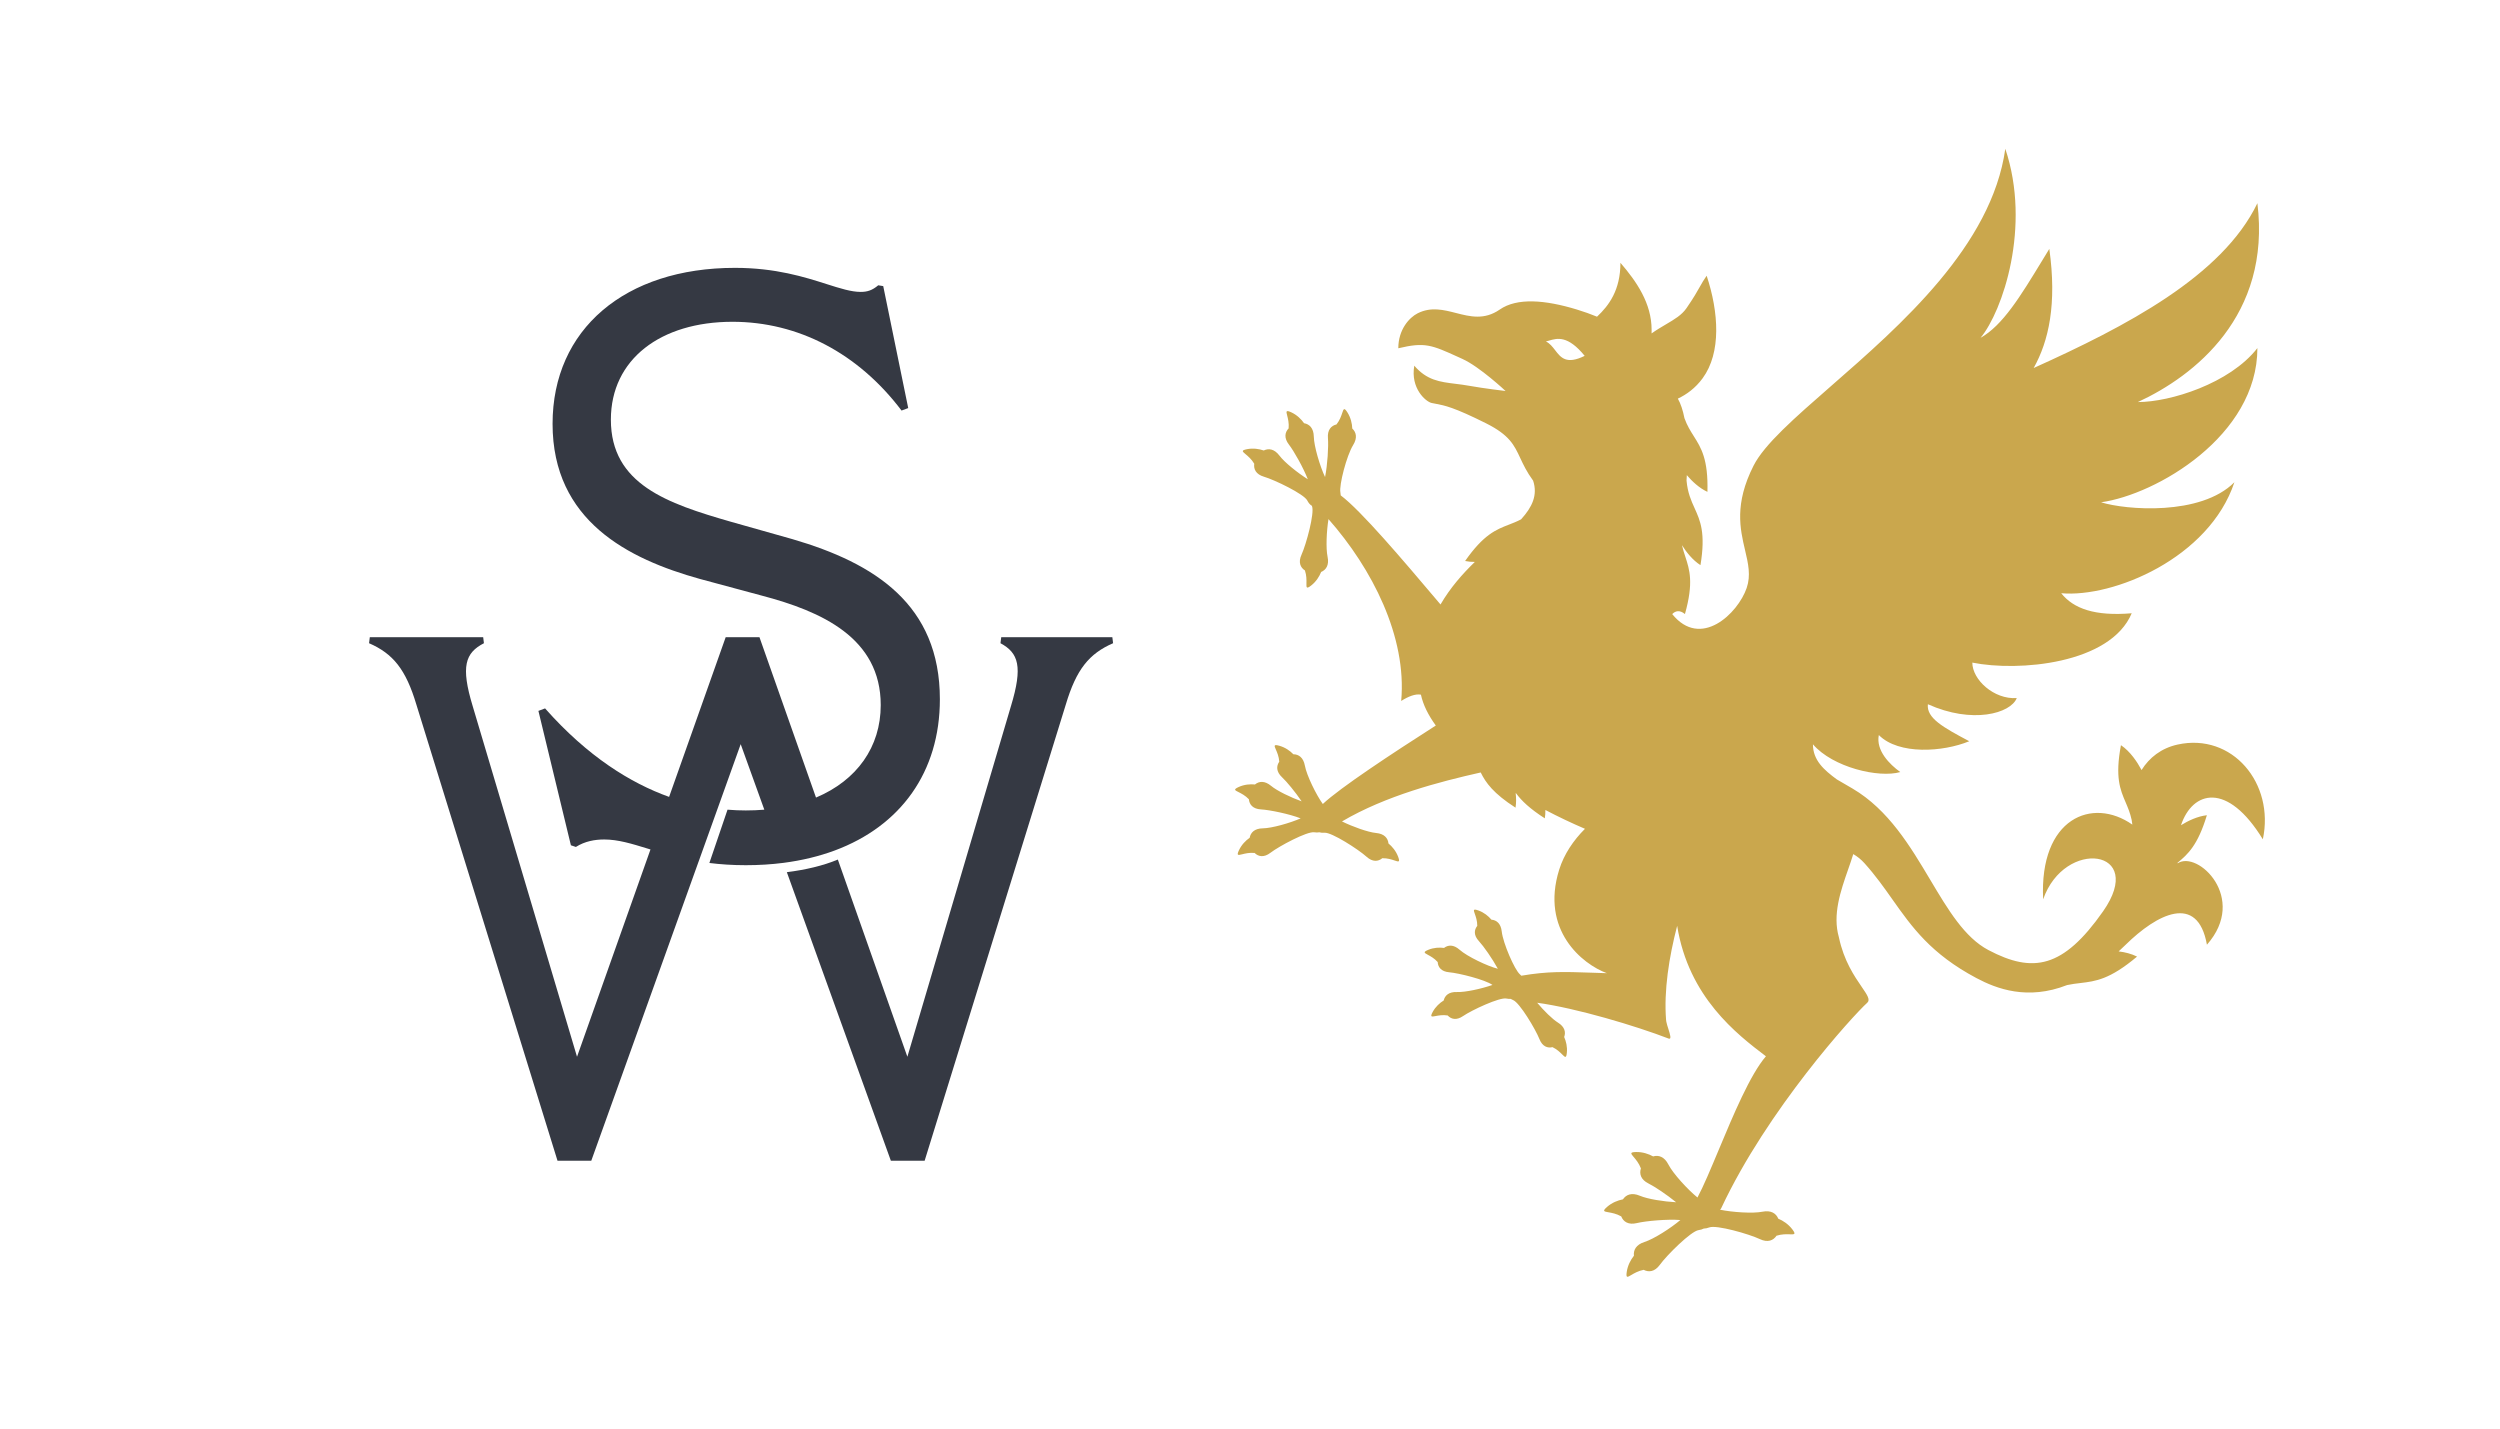
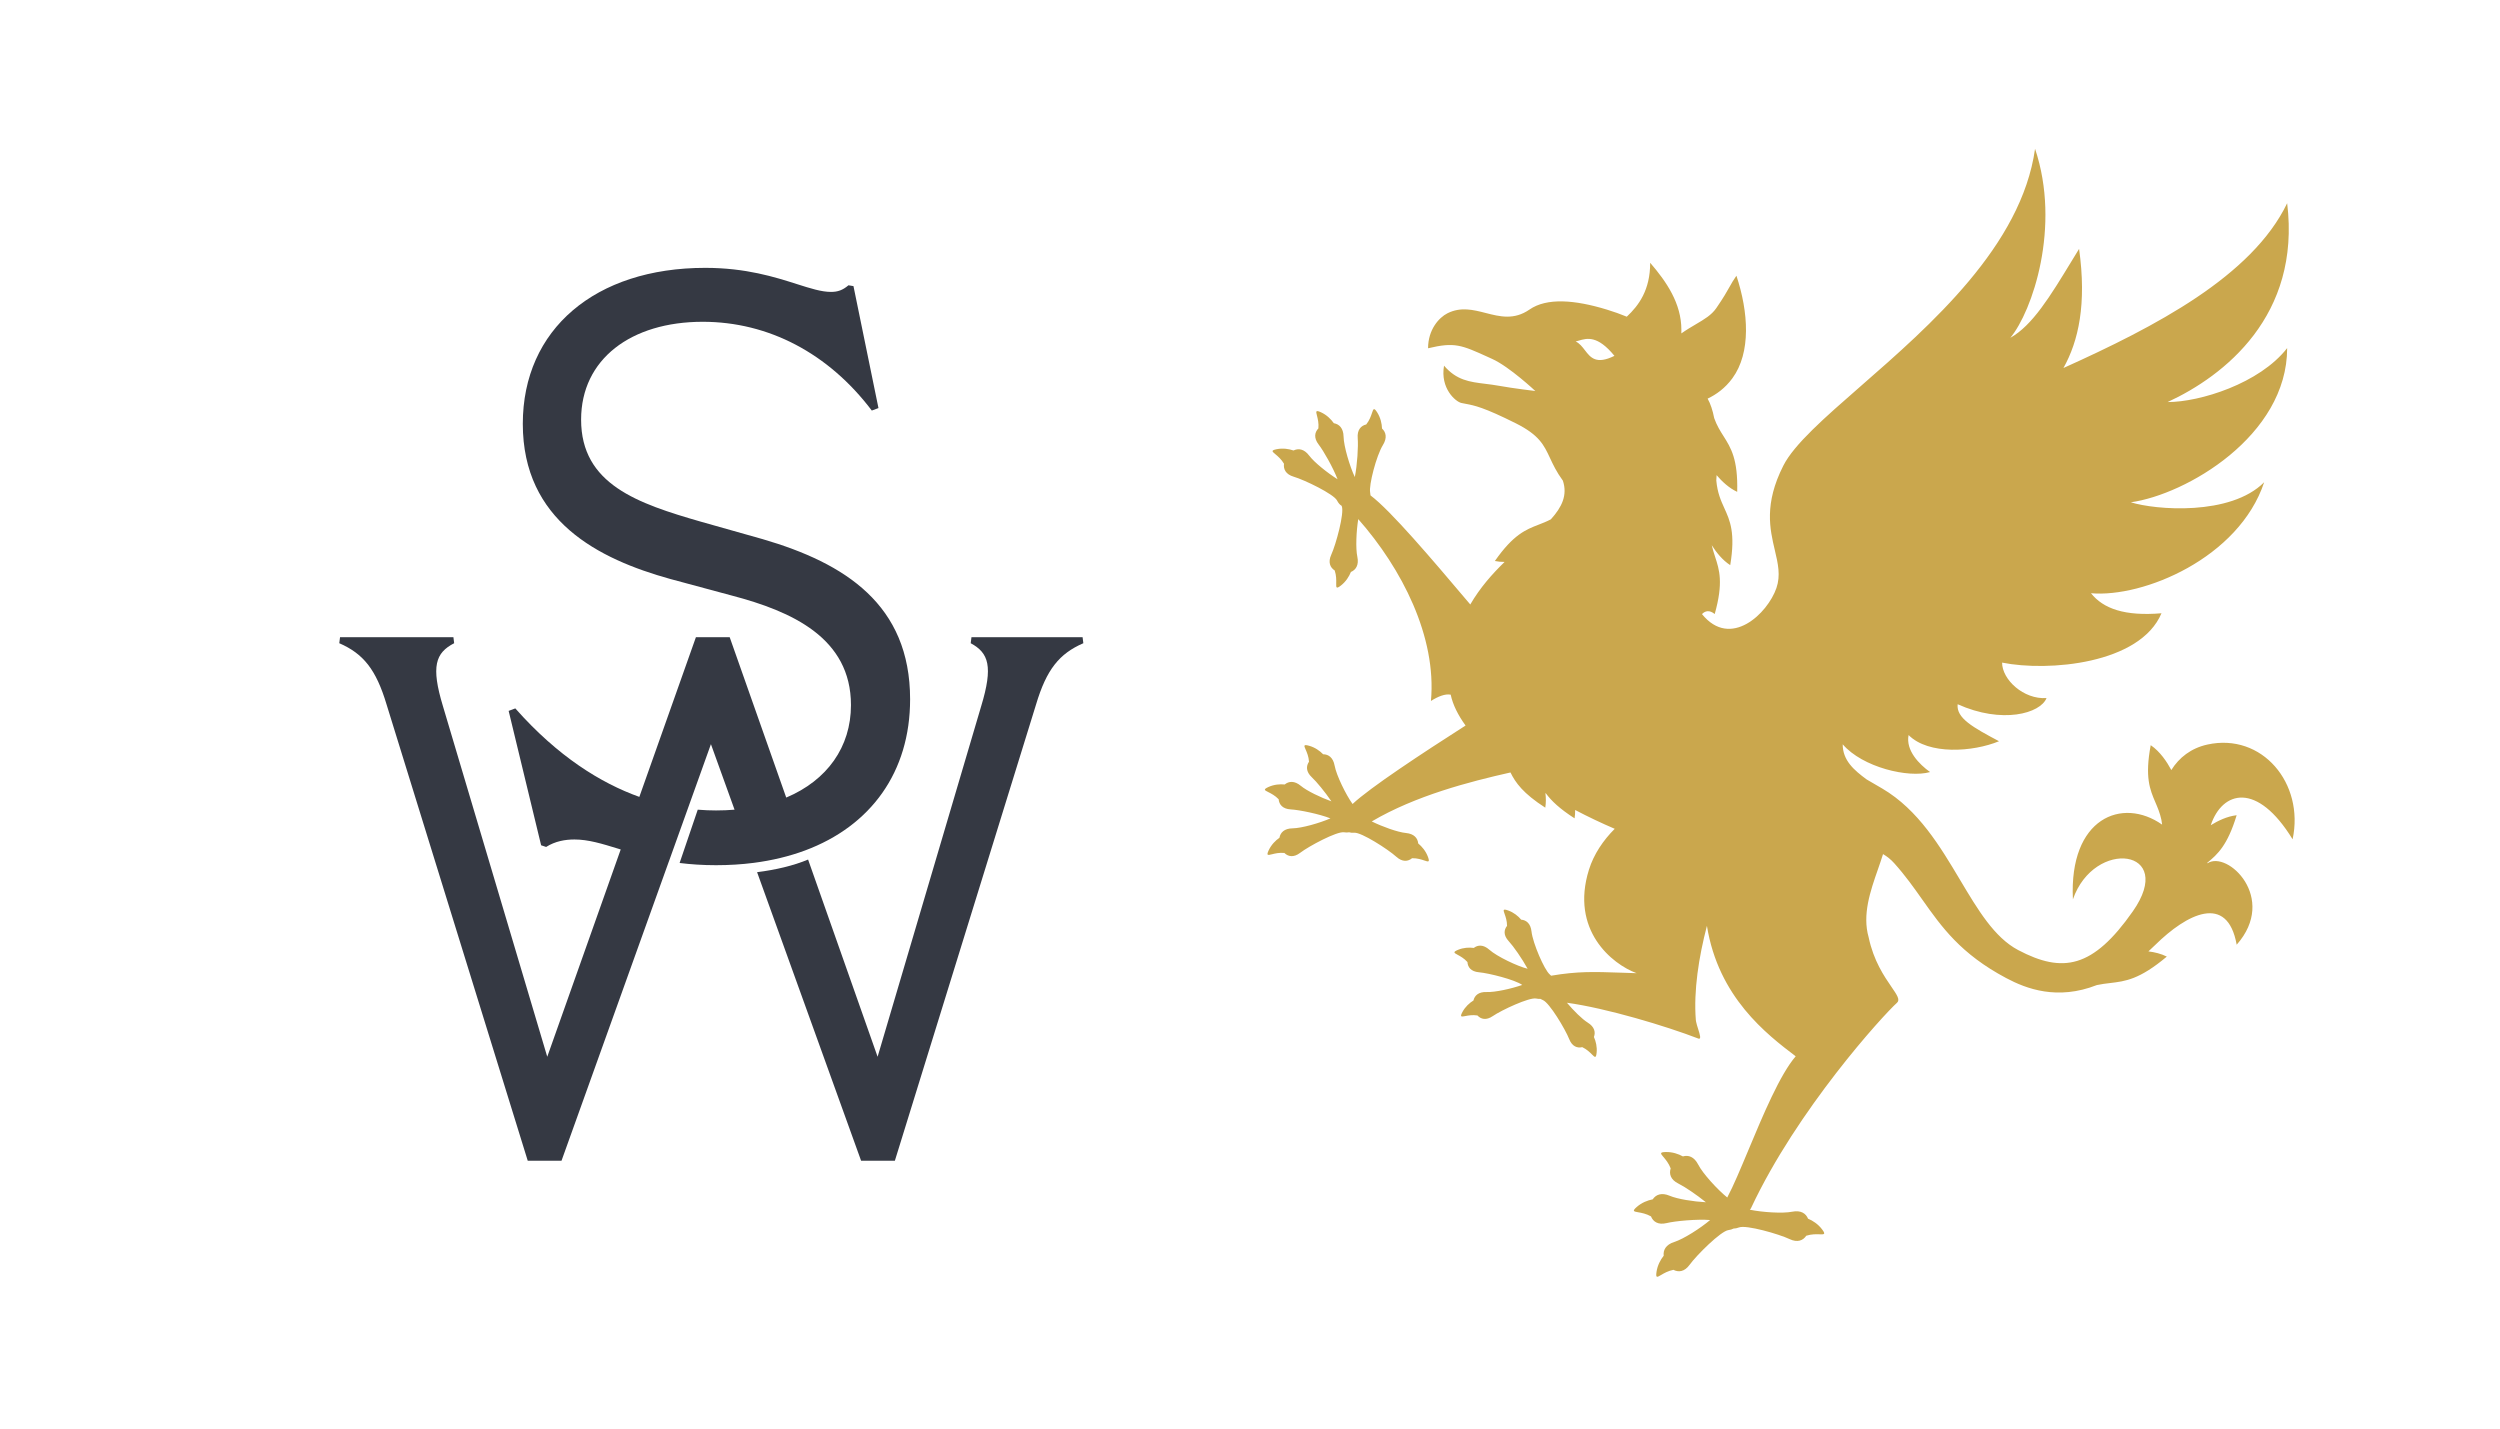
<svg xmlns="http://www.w3.org/2000/svg" width="140" height="80" viewBox="0 0 140 80" fill="none">
-   <path d="M43.875 48.32C43.203 48.407 42.498 48.451 41.765 48.451C41.015 48.451 40.34 48.404 39.725 48.327L40.741 45.342C41.097 45.372 41.439 45.385 41.765 45.385C42.121 45.385 42.467 45.37 42.802 45.342L41.479 41.673L39.125 48.24L39.124 48.24L33.112 65H31.22L23.316 39.454C22.727 37.485 22.012 36.606 20.667 36.02L20.709 35.684H27.058L27.1 36.02C26.049 36.564 25.796 37.318 26.469 39.537L32.313 59.179L36.427 47.57L36.286 47.527C35.374 47.246 34.609 47.011 33.835 47.011C33.322 47.011 32.763 47.104 32.249 47.429L31.97 47.336L30.151 39.81L30.524 39.67C32.909 42.367 35.31 43.851 37.47 44.626L40.638 35.684H42.53L45.696 44.664C47.984 43.699 49.321 41.835 49.321 39.484C49.321 35.721 46.009 34.234 42.651 33.352L39.199 32.422C35.188 31.307 30.944 29.17 30.944 23.735C30.944 18.438 35.002 15 41.158 15C43.438 15 45.058 15.516 46.292 15.909C47.053 16.151 47.668 16.347 48.202 16.347C48.575 16.347 48.855 16.254 49.181 15.976L49.461 16.022L50.86 22.852L50.487 22.991C48.062 19.785 44.703 18.02 41.019 18.02C37.007 18.02 34.209 20.111 34.209 23.502C34.209 27.126 37.38 28.195 40.925 29.217L44.377 30.192C48.995 31.54 52.633 33.863 52.633 39.159C52.633 43.235 50.438 46.254 46.741 47.629C45.87 47.952 44.904 48.187 43.875 48.32Z" fill="#353943" />
-   <path d="M44.063 48.842L49.888 65H51.78L59.685 39.454C60.273 37.485 60.988 36.606 62.333 36.02L62.291 35.684H56.069L56.027 36.02C57.036 36.564 57.288 37.318 56.615 39.537L50.813 59.179L46.919 48.135C46.093 48.481 45.104 48.711 44.063 48.842Z" fill="#353943" />
-   <path fill-rule="evenodd" clip-rule="evenodd" d="M102.861 43.646C103.153 43.815 103.448 43.986 103.745 44.161C105.759 45.349 106.979 47.397 108.101 49.282C109.098 50.955 110.018 52.5 111.35 53.203C113.847 54.52 115.537 54.225 117.772 51.036C120.232 47.524 115.609 46.926 114.416 50.363C114.192 45.805 117.175 44.609 119.412 46.179C119.396 46.088 119.382 45.997 119.371 45.906C119.288 45.522 119.16 45.224 119.034 44.927C118.731 44.22 118.435 43.528 118.773 41.73C119.3 42.084 119.687 42.672 119.927 43.123C120.36 42.427 121.031 41.897 121.947 41.695C125.004 41.023 127.39 43.862 126.719 47.001C124.729 43.752 122.782 44.285 122.135 46.212C122.537 45.963 123.056 45.712 123.585 45.653C123.075 47.34 122.515 47.844 121.944 48.314C121.945 48.325 121.946 48.335 121.947 48.346C123.066 47.598 125.899 50.288 123.588 52.904C123.066 49.99 120.779 51.194 119.039 52.904C118.906 53.034 118.774 53.159 118.644 53.278C118.992 53.321 119.355 53.407 119.675 53.569C118.148 54.855 117.348 54.95 116.505 55.05C116.265 55.078 116.022 55.107 115.757 55.164C113.544 56.032 111.809 55.373 110.679 54.772C108.13 53.417 107.069 51.916 105.977 50.371C105.504 49.701 105.024 49.023 104.416 48.346C104.225 48.133 104.013 47.963 103.783 47.829C103.698 48.108 103.597 48.398 103.493 48.695C103.074 49.896 102.612 51.222 102.979 52.491C103.253 53.805 103.854 54.68 104.253 55.261C104.563 55.713 104.751 55.987 104.568 56.152C103.775 56.865 98.971 62.141 96.393 67.65C96.376 67.686 96.353 67.717 96.323 67.744C97.012 67.886 98.154 67.965 98.695 67.856C99.181 67.759 99.465 67.953 99.583 68.246C99.848 68.355 100.149 68.552 100.37 68.844C100.588 69.133 100.491 69.129 100.233 69.121C100.048 69.115 99.778 69.106 99.483 69.201C99.309 69.465 98.998 69.601 98.551 69.39C97.956 69.107 96.119 68.58 95.719 68.736C95.612 68.777 95.508 68.8 95.412 68.799C95.331 68.843 95.232 68.872 95.123 68.886C94.697 68.943 93.34 70.29 92.954 70.826C92.664 71.227 92.326 71.257 92.046 71.11C91.742 71.169 91.51 71.306 91.35 71.401C91.129 71.533 91.045 71.583 91.098 71.224C91.151 70.862 91.321 70.545 91.5 70.321C91.463 70.007 91.618 69.7 92.091 69.551C92.613 69.387 93.562 68.778 94.1 68.322C93.389 68.262 92.155 68.373 91.663 68.493C91.184 68.609 90.906 68.412 90.789 68.118C90.52 67.965 90.254 67.919 90.071 67.887C89.817 67.843 89.722 67.826 89.994 67.588C90.269 67.347 90.604 67.216 90.885 67.163C91.06 66.9 91.377 66.768 91.833 66.962C92.271 67.149 93.172 67.29 93.863 67.326C93.338 66.899 92.667 66.45 92.323 66.28C91.88 66.061 91.793 65.732 91.891 65.431C91.782 65.14 91.608 64.934 91.487 64.793C91.32 64.596 91.258 64.522 91.619 64.513C91.984 64.505 92.325 64.62 92.575 64.759C92.878 64.67 93.206 64.772 93.431 65.214C93.694 65.727 94.519 66.624 95.059 67.06C95.395 66.433 95.801 65.461 96.246 64.397C97.062 62.444 98.009 60.178 98.892 59.152C97.262 57.915 94.563 55.843 93.921 51.846C93.463 53.601 93.171 55.481 93.3 57.113L93.314 57.215C93.338 57.338 93.385 57.485 93.43 57.627C93.527 57.932 93.615 58.212 93.451 58.163C91.624 57.457 88.27 56.451 86.082 56.154C86.455 56.597 86.929 57.069 87.246 57.266C87.627 57.502 87.695 57.805 87.593 58.071C87.7 58.307 87.778 58.623 87.744 58.952C87.711 59.277 87.649 59.215 87.484 59.05C87.365 58.932 87.193 58.759 86.939 58.64C86.662 58.707 86.373 58.605 86.208 58.189C85.989 57.635 85.1 56.153 84.74 56.008C84.689 55.988 84.641 55.964 84.598 55.937C84.525 55.943 84.445 55.936 84.362 55.918C83.983 55.836 82.419 56.565 81.928 56.902C81.56 57.154 81.263 57.076 81.07 56.866C80.793 56.822 80.554 56.868 80.39 56.9C80.161 56.944 80.075 56.961 80.229 56.672C80.385 56.381 80.626 56.163 80.846 56.028C80.911 55.749 81.136 55.536 81.584 55.554C82.054 55.574 82.977 55.368 83.579 55.157C83.166 54.861 81.7 54.494 81.152 54.447C80.708 54.408 80.527 54.16 80.511 53.875C80.324 53.665 80.11 53.55 79.962 53.47C79.757 53.359 79.68 53.317 79.981 53.191C80.286 53.064 80.61 53.048 80.866 53.084C81.092 52.909 81.401 52.887 81.736 53.185C82.164 53.566 83.322 54.115 83.88 54.251C83.572 53.686 83.082 52.986 82.82 52.704C82.516 52.377 82.548 52.072 82.727 51.849C82.728 51.568 82.647 51.338 82.591 51.18C82.513 50.96 82.484 50.877 82.792 50.987C83.103 51.097 83.354 51.303 83.52 51.502C83.804 51.524 84.048 51.715 84.097 52.161C84.17 52.823 84.819 54.31 85.114 54.562C85.143 54.587 85.171 54.613 85.195 54.64C86.685 54.386 87.624 54.419 89.077 54.469L89.08 54.469L89.082 54.469L89.083 54.469C89.362 54.479 89.659 54.489 89.984 54.499C88.609 53.993 86.256 52.088 87.315 48.7C87.586 47.834 88.114 47.055 88.758 46.413C88.021 46.098 87.274 45.744 86.541 45.359C86.544 45.516 86.534 45.673 86.509 45.827C85.674 45.291 85.207 44.843 84.905 44.432L84.877 44.415C84.909 44.683 84.913 44.962 84.869 45.229C83.63 44.433 83.2 43.831 82.92 43.258C80.601 43.78 77.604 44.559 75.162 45.994C75.159 45.996 75.155 45.998 75.151 46C75.738 46.29 76.601 46.604 77.065 46.648C77.525 46.691 77.726 46.94 77.754 47.234C77.96 47.403 78.177 47.659 78.296 47.979C78.413 48.295 78.328 48.266 78.1 48.189C77.936 48.134 77.698 48.054 77.409 48.06C77.183 48.248 76.868 48.286 76.527 47.978C76.07 47.565 74.572 46.602 74.173 46.633C74.067 46.642 73.967 46.634 73.882 46.608C73.798 46.625 73.701 46.624 73.6 46.608C73.205 46.544 71.633 47.382 71.145 47.756C70.78 48.036 70.469 47.973 70.259 47.766C69.972 47.737 69.728 47.798 69.56 47.84C69.327 47.898 69.239 47.919 69.382 47.614C69.526 47.305 69.762 47.067 69.982 46.915C70.033 46.625 70.254 46.393 70.716 46.387C71.226 46.38 72.236 46.091 72.838 45.829C72.219 45.584 71.088 45.352 70.617 45.327C70.158 45.302 69.963 45.052 69.937 44.758C69.737 44.548 69.513 44.436 69.358 44.358C69.142 44.251 69.062 44.211 69.368 44.071C69.678 43.93 70.012 43.903 70.278 43.931C70.505 43.743 70.823 43.71 71.178 44.006C71.519 44.29 72.286 44.658 72.893 44.876C72.538 44.354 72.059 43.773 71.797 43.529C71.46 43.215 71.471 42.897 71.639 42.655C71.62 42.366 71.519 42.135 71.449 41.976C71.353 41.756 71.317 41.673 71.642 41.762C71.97 41.853 72.244 42.047 72.429 42.239C72.724 42.24 72.989 42.419 73.073 42.875C73.173 43.425 73.708 44.512 74.077 45.024C75.05 44.109 77.957 42.196 80.405 40.629C79.983 40.048 79.692 39.467 79.572 38.901C79.259 38.842 78.86 39.003 78.467 39.254C78.792 35.658 76.84 31.843 74.395 29.07C74.287 29.734 74.243 30.702 74.344 31.179C74.442 31.641 74.262 31.914 73.984 32.03C73.884 32.284 73.701 32.574 73.426 32.788C73.154 32.999 73.156 32.907 73.161 32.661C73.165 32.484 73.17 32.227 73.076 31.946C72.823 31.783 72.69 31.488 72.886 31.06C73.147 30.488 73.625 28.729 73.473 28.349C73.469 28.34 73.466 28.332 73.463 28.323C73.362 28.267 73.275 28.161 73.208 28.029C73.022 27.664 71.383 26.873 70.781 26.696C70.33 26.563 70.195 26.269 70.238 25.97C70.088 25.715 69.891 25.55 69.755 25.437C69.567 25.28 69.496 25.221 69.833 25.154C70.174 25.086 70.513 25.138 70.77 25.228C71.04 25.094 71.364 25.136 71.648 25.514C71.935 25.897 72.671 26.483 73.238 26.839C72.989 26.194 72.459 25.256 72.18 24.897C71.892 24.525 71.954 24.207 72.163 23.99C72.191 23.695 72.127 23.446 72.083 23.274C72.022 23.036 71.999 22.947 72.312 23.09C72.628 23.236 72.873 23.476 73.028 23.7C73.325 23.75 73.563 23.974 73.573 24.447C73.584 24.998 73.921 26.119 74.203 26.715C74.341 26.038 74.403 24.986 74.365 24.539C74.325 24.07 74.55 23.837 74.843 23.769C75.027 23.537 75.109 23.293 75.165 23.125C75.243 22.892 75.272 22.805 75.457 23.096C75.643 23.39 75.718 23.725 75.727 23.998C75.948 24.201 76.026 24.519 75.777 24.921C75.408 25.518 74.981 27.174 75.062 27.576C75.073 27.633 75.08 27.689 75.081 27.742C76.222 28.597 78.566 31.366 80.449 33.591L80.669 33.851C81.216 32.911 81.899 32.139 82.591 31.468C82.408 31.469 82.224 31.453 82.046 31.416C83.087 29.927 83.783 29.658 84.494 29.382C84.718 29.296 84.944 29.208 85.182 29.082C85.801 28.398 86.123 27.728 85.855 26.917C85.498 26.428 85.305 26.017 85.133 25.649C84.793 24.921 84.532 24.364 83.226 23.709C81.419 22.804 80.897 22.705 80.402 22.612C80.325 22.597 80.249 22.583 80.169 22.566C79.847 22.496 78.976 21.748 79.2 20.478C79.899 21.295 80.629 21.386 81.509 21.494C81.755 21.525 82.013 21.556 82.285 21.606C83.081 21.751 84.312 21.896 84.312 21.896C84.312 21.896 82.864 20.538 81.897 20.101C81.817 20.064 81.74 20.029 81.665 19.995C80.167 19.315 79.797 19.147 78.305 19.503C78.305 18.456 78.919 17.781 79.39 17.544C80.137 17.17 80.836 17.349 81.536 17.528C82.328 17.731 83.121 17.934 83.985 17.335C84.954 16.662 86.523 16.79 88.31 17.335C88.711 17.457 89.084 17.591 89.433 17.735C90.103 17.106 90.744 16.245 90.744 14.716C91.658 15.777 92.49 16.991 92.49 18.469C92.49 18.538 92.49 18.605 92.489 18.671C92.776 18.468 93.05 18.307 93.301 18.159C93.779 17.878 94.179 17.642 94.446 17.254C94.853 16.663 95.04 16.33 95.193 16.056C95.311 15.846 95.41 15.671 95.573 15.441C96.249 17.481 96.4 19.747 95.347 21.183C94.942 21.737 94.443 22.095 93.96 22.323C94.124 22.615 94.244 22.984 94.328 23.415C94.477 23.832 94.666 24.132 94.853 24.428C95.263 25.078 95.666 25.715 95.616 27.544C95.156 27.332 94.76 26.957 94.462 26.608C94.457 26.707 94.452 26.808 94.446 26.91C94.508 27.6 94.704 28.031 94.897 28.457C95.214 29.157 95.525 29.843 95.226 31.648C94.788 31.367 94.44 30.926 94.191 30.531C94.243 30.764 94.311 30.971 94.379 31.178C94.618 31.909 94.852 32.625 94.357 34.386C94.06 34.145 93.825 34.204 93.644 34.389C95.238 36.365 97.321 34.358 97.813 32.929C98.056 32.223 97.9 31.56 97.723 30.807C97.445 29.624 97.115 28.22 98.198 26.08C98.804 24.882 100.509 23.393 102.536 21.622C106.438 18.215 111.536 13.763 112.297 8.333C113.76 12.692 112.143 17.44 110.91 18.919C112.152 18.222 113.147 16.588 114.338 14.632L114.338 14.632C114.476 14.405 114.617 14.173 114.762 13.937C115.191 17.022 114.734 19.092 113.885 20.609C119.035 18.287 124.443 15.475 126.414 11.38C127.187 17.682 122.895 21.049 119.72 22.516C121.522 22.516 124.869 21.48 126.414 19.494C126.414 24.415 120.75 27.696 117.66 28.128C119.033 28.559 123.239 28.905 125.127 27.005C123.713 31.258 118.346 33.48 115.428 33.221C116.115 34.084 117.316 34.516 119.376 34.343C118.175 37.192 113.025 37.624 110.45 37.106C110.45 38.056 111.652 39.178 112.939 39.092C112.596 39.955 110.45 40.559 107.961 39.437C107.875 40.214 108.819 40.732 110.278 41.509C108.819 42.113 106.33 42.286 105.214 41.163C105.043 42.027 105.815 42.804 106.416 43.235C105.214 43.581 102.64 42.976 101.524 41.681C101.524 42.578 102.147 43.121 102.861 43.646ZM86.75 19.073C86.688 19.092 86.628 19.109 86.571 19.122C86.791 19.227 86.939 19.42 87.087 19.611C87.404 20.025 87.717 20.433 88.742 19.928C87.794 18.766 87.201 18.941 86.75 19.073Z" fill="#CAA74D" />
+   <path d="M42.208 48.32C41.536 48.407 40.831 48.451 40.098 48.451C39.348 48.451 38.673 48.404 38.058 48.327L39.074 45.342C39.431 45.372 39.773 45.385 40.098 45.385C40.454 45.385 40.8 45.37 41.135 45.342L39.812 41.673L37.458 48.24L37.457 48.24L31.445 65H29.553L21.649 39.454C21.06 37.485 20.345 36.606 19 36.02L19.042 35.684H25.391L25.433 36.02C24.382 36.564 24.13 37.318 24.802 39.537L30.646 59.179L34.76 47.57L34.62 47.527C33.707 47.246 32.942 47.011 32.169 47.011C31.656 47.011 31.096 47.104 30.583 47.429L30.303 47.336L28.484 39.81L28.857 39.67C31.242 42.367 33.643 43.851 35.803 44.626L38.971 35.684H40.863L44.029 44.664C46.317 43.699 47.654 41.835 47.654 39.484C47.654 35.721 44.343 34.234 40.984 33.352L37.533 32.422C33.521 31.307 29.277 29.17 29.277 23.735C29.277 18.438 33.335 15 39.492 15C41.772 15 43.391 15.516 44.626 15.909C45.386 16.151 46.001 16.347 46.535 16.347C46.908 16.347 47.188 16.254 47.514 15.976L47.794 16.022L49.194 22.852L48.821 22.991C46.395 19.785 43.037 18.02 39.352 18.02C35.34 18.02 32.542 20.111 32.542 23.502C32.542 27.126 35.714 28.195 39.258 29.217L42.71 30.192C47.328 31.54 50.966 33.863 50.966 39.159C50.966 43.235 48.771 46.254 45.074 47.629C44.203 47.952 43.237 48.187 42.208 48.32Z" fill="#353943" />
+   <path d="M42.397 48.842L48.221 65H50.113L58.018 39.454C58.606 37.485 59.321 36.606 60.667 36.02L60.625 35.684H54.402L54.36 36.02C55.369 36.564 55.621 37.318 54.949 39.537L49.146 59.179L45.253 48.135C44.426 48.481 43.437 48.711 42.397 48.842Z" fill="#353943" />
+   <path fill-rule="evenodd" clip-rule="evenodd" d="M104.528 43.646C104.82 43.815 105.114 43.986 105.411 44.161C107.426 45.349 108.646 47.397 109.768 49.282C110.765 50.955 111.685 52.5 113.017 53.203C115.513 54.52 117.204 54.225 119.438 51.036C121.899 47.524 117.276 46.926 116.083 50.363C115.859 45.805 118.842 44.609 121.079 46.179C121.062 46.088 121.048 45.997 121.037 45.906C120.955 45.522 120.827 45.224 120.7 44.927C120.398 44.22 120.102 43.528 120.44 41.73C120.966 42.084 121.354 42.672 121.594 43.123C122.026 42.427 122.698 41.897 123.614 41.695C126.671 41.023 129.057 43.862 128.386 47.001C126.396 43.752 124.449 44.285 123.802 46.212C124.204 45.963 124.723 45.712 125.252 45.653C124.741 47.34 124.182 47.844 123.61 48.314C123.612 48.325 123.613 48.335 123.614 48.346C124.732 47.598 127.566 50.288 125.254 52.904C124.732 49.99 122.446 51.194 120.706 52.904C120.573 53.034 120.441 53.159 120.311 53.278C120.658 53.321 121.022 53.407 121.342 53.569C119.814 54.855 119.015 54.95 118.172 55.05C117.932 55.078 117.689 55.107 117.424 55.164C115.211 56.032 113.476 55.373 112.346 54.772C109.797 53.417 108.736 51.916 107.644 50.371C107.17 49.701 106.691 49.023 106.082 48.346C105.892 48.133 105.68 47.963 105.45 47.829C105.364 48.108 105.263 48.398 105.16 48.695C104.741 49.896 104.279 51.222 104.645 52.491C104.92 53.805 105.52 54.68 105.919 55.261C106.23 55.713 106.418 55.987 106.235 56.152C105.442 56.865 100.638 62.141 98.06 67.65C98.043 67.686 98.019 67.717 97.99 67.744C98.679 67.886 99.82 67.965 100.362 67.856C100.848 67.759 101.132 67.953 101.25 68.246C101.515 68.355 101.816 68.552 102.036 68.844C102.254 69.133 102.158 69.129 101.9 69.121C101.714 69.115 101.445 69.106 101.15 69.201C100.976 69.465 100.664 69.601 100.218 69.39C99.623 69.107 97.786 68.58 97.386 68.736C97.279 68.777 97.174 68.8 97.079 68.799C96.998 68.843 96.898 68.872 96.789 68.886C96.364 68.943 95.007 70.29 94.62 70.826C94.331 71.227 93.993 71.257 93.713 71.11C93.409 71.169 93.177 71.306 93.017 71.401C92.795 71.533 92.712 71.583 92.765 71.224C92.818 70.862 92.987 70.545 93.167 70.321C93.13 70.007 93.285 69.7 93.758 69.551C94.28 69.387 95.229 68.778 95.767 68.322C95.055 68.262 93.821 68.373 93.33 68.493C92.85 68.609 92.573 68.412 92.456 68.118C92.186 67.965 91.921 67.919 91.738 67.887C91.484 67.843 91.388 67.826 91.66 67.588C91.936 67.347 92.27 67.216 92.552 67.163C92.727 66.9 93.044 66.768 93.5 66.962C93.938 67.149 94.839 67.29 95.53 67.326C95.004 66.899 94.334 66.45 93.989 66.28C93.546 66.061 93.46 65.732 93.558 65.431C93.449 65.14 93.274 64.934 93.154 64.793C92.987 64.596 92.924 64.522 93.286 64.513C93.651 64.505 93.992 64.62 94.242 64.759C94.545 64.67 94.872 64.772 95.098 65.214C95.36 65.727 96.186 66.624 96.726 67.06C97.062 66.433 97.468 65.461 97.913 64.397C98.729 62.444 99.676 60.178 100.559 59.152C98.928 57.915 96.229 55.843 95.588 51.846C95.13 53.601 94.838 55.481 94.966 57.113L94.981 57.215C95.005 57.338 95.052 57.485 95.097 57.627C95.193 57.932 95.282 58.212 95.117 58.163C93.29 57.457 89.936 56.451 87.749 56.154C88.122 56.597 88.596 57.069 88.913 57.266C89.294 57.502 89.362 57.805 89.259 58.071C89.367 58.307 89.445 58.623 89.411 58.952C89.377 59.277 89.316 59.215 89.151 59.05C89.032 58.932 88.86 58.759 88.606 58.64C88.329 58.707 88.039 58.605 87.875 58.189C87.656 57.635 86.767 56.153 86.407 56.008C86.355 55.988 86.307 55.964 86.264 55.937C86.192 55.943 86.112 55.936 86.029 55.918C85.65 55.836 84.086 56.565 83.595 56.902C83.227 57.154 82.93 57.076 82.737 56.866C82.46 56.822 82.221 56.868 82.056 56.9C81.828 56.944 81.742 56.961 81.896 56.672C82.051 56.381 82.293 56.163 82.513 56.028C82.577 55.749 82.803 55.536 83.25 55.554C83.721 55.574 84.643 55.368 85.245 55.157C84.833 54.861 83.366 54.494 82.819 54.447C82.374 54.408 82.194 54.16 82.177 53.875C81.99 53.665 81.776 53.55 81.629 53.47C81.424 53.359 81.347 53.317 81.648 53.191C81.953 53.064 82.277 53.048 82.533 53.084C82.759 52.909 83.068 52.887 83.403 53.185C83.831 53.566 84.988 54.115 85.547 54.251C85.239 53.686 84.749 52.986 84.487 52.704C84.183 52.377 84.215 52.072 84.394 51.849C84.395 51.568 84.314 51.338 84.258 51.18C84.18 50.96 84.151 50.877 84.459 50.987C84.769 51.097 85.021 51.303 85.187 51.502C85.471 51.524 85.715 51.715 85.764 52.161C85.837 52.823 86.485 54.31 86.78 54.562C86.81 54.587 86.837 54.613 86.862 54.64C88.352 54.386 89.291 54.419 90.743 54.469L90.747 54.469L90.749 54.469L90.75 54.469C91.029 54.479 91.326 54.489 91.65 54.499C90.275 53.993 87.922 52.088 88.982 48.7C89.253 47.834 89.781 47.055 90.425 46.413C89.688 46.098 88.941 45.744 88.208 45.359C88.211 45.516 88.201 45.673 88.176 45.827C87.341 45.291 86.874 44.843 86.572 44.432L86.543 44.415C86.576 44.683 86.58 44.962 86.535 45.229C85.296 44.433 84.867 43.831 84.587 43.258C82.268 43.78 79.271 44.559 76.829 45.994C76.825 45.996 76.822 45.998 76.818 46C77.405 46.29 78.267 46.604 78.732 46.648C79.192 46.691 79.393 46.94 79.42 47.234C79.627 47.403 79.844 47.659 79.963 47.979C80.08 48.295 79.995 48.266 79.767 48.189C79.603 48.134 79.365 48.054 79.076 48.06C78.849 48.248 78.535 48.286 78.193 47.978C77.737 47.565 76.239 46.602 75.84 46.633C75.733 46.642 75.634 46.634 75.549 46.608C75.465 46.625 75.368 46.624 75.267 46.608C74.871 46.544 73.3 47.382 72.812 47.756C72.446 48.036 72.136 47.973 71.926 47.766C71.638 47.737 71.394 47.798 71.227 47.84C70.993 47.898 70.906 47.919 71.048 47.614C71.193 47.305 71.429 47.067 71.649 46.915C71.7 46.625 71.921 46.393 72.383 46.387C72.893 46.38 73.903 46.091 74.505 45.829C73.886 45.584 72.754 45.352 72.284 45.327C71.825 45.302 71.63 45.052 71.604 44.758C71.404 44.548 71.179 44.436 71.024 44.358C70.809 44.251 70.729 44.211 71.035 44.071C71.345 43.93 71.679 43.903 71.944 43.931C72.171 43.743 72.49 43.71 72.845 44.006C73.186 44.29 73.953 44.658 74.56 44.876C74.205 44.354 73.726 43.773 73.464 43.529C73.127 43.215 73.138 42.897 73.305 42.655C73.286 42.366 73.186 42.135 73.116 41.976C73.02 41.756 72.984 41.673 73.308 41.762C73.637 41.853 73.91 42.047 74.096 42.239C74.391 42.24 74.656 42.419 74.739 42.875C74.84 43.425 75.375 44.512 75.744 45.024C76.717 44.109 79.624 42.196 82.072 40.629C81.65 40.048 81.359 39.467 81.239 38.901C80.925 38.842 80.527 39.003 80.133 39.254C80.459 35.658 78.506 31.843 76.062 29.07C75.954 29.734 75.909 30.702 76.011 31.179C76.109 31.641 75.928 31.914 75.651 32.03C75.55 32.284 75.367 32.574 75.093 32.788C74.821 32.999 74.823 32.907 74.828 32.661C74.832 32.484 74.837 32.227 74.743 31.946C74.49 31.783 74.356 31.488 74.552 31.06C74.814 30.488 75.292 28.729 75.14 28.349C75.136 28.34 75.133 28.332 75.129 28.323C75.028 28.267 74.942 28.161 74.875 28.029C74.689 27.664 73.05 26.873 72.448 26.696C71.997 26.563 71.862 26.269 71.904 25.97C71.755 25.715 71.558 25.55 71.422 25.437C71.233 25.28 71.162 25.221 71.5 25.154C71.841 25.086 72.18 25.138 72.437 25.228C72.707 25.094 73.031 25.136 73.314 25.514C73.602 25.897 74.338 26.483 74.904 26.839C74.656 26.194 74.125 25.256 73.847 24.897C73.558 24.525 73.621 24.207 73.83 23.99C73.858 23.695 73.794 23.446 73.75 23.274C73.689 23.036 73.666 22.947 73.979 23.09C74.295 23.236 74.539 23.476 74.695 23.7C74.992 23.75 75.23 23.974 75.24 24.447C75.251 24.998 75.587 26.119 75.87 26.715C76.007 26.038 76.07 24.986 76.032 24.539C75.992 24.07 76.217 23.837 76.51 23.769C76.694 23.537 76.775 23.293 76.832 23.125C76.91 22.892 76.939 22.805 77.124 23.096C77.31 23.39 77.384 23.725 77.393 23.998C77.615 24.201 77.693 24.519 77.444 24.921C77.075 25.518 76.647 27.174 76.728 27.576C76.74 27.633 76.747 27.689 76.748 27.742C77.888 28.597 80.232 31.366 82.115 33.591L82.336 33.851C82.882 32.911 83.566 32.139 84.258 31.468C84.075 31.469 83.891 31.453 83.713 31.416C84.753 29.927 85.45 29.658 86.161 29.382C86.385 29.296 86.611 29.208 86.849 29.082C87.467 28.398 87.79 27.728 87.521 26.917C87.164 26.428 86.972 26.017 86.8 25.649C86.46 24.921 86.199 24.364 84.893 23.709C83.086 22.804 82.563 22.705 82.069 22.612C81.992 22.597 81.916 22.583 81.836 22.566C81.514 22.496 80.643 21.748 80.866 20.478C81.566 21.295 82.296 21.386 83.176 21.494C83.422 21.525 83.68 21.556 83.952 21.606C84.748 21.751 85.978 21.896 85.978 21.896C85.978 21.896 84.531 20.538 83.564 20.101C83.484 20.064 83.406 20.029 83.332 19.995C81.833 19.315 81.463 19.147 79.972 19.503C79.972 18.456 80.585 17.781 81.057 17.544C81.804 17.17 82.503 17.349 83.202 17.528C83.995 17.731 84.787 17.934 85.651 17.335C86.621 16.662 88.19 16.79 89.976 17.335C90.377 17.457 90.751 17.591 91.1 17.735C91.77 17.106 92.41 16.245 92.41 14.716C93.325 15.777 94.157 16.991 94.157 18.469C94.157 18.538 94.156 18.605 94.156 18.671C94.443 18.468 94.716 18.307 94.968 18.159C95.446 17.878 95.846 17.642 96.113 17.254C96.52 16.663 96.707 16.33 96.86 16.056C96.978 15.846 97.076 15.671 97.24 15.441C97.916 17.481 98.066 19.747 97.014 21.183C96.609 21.737 96.11 22.095 95.627 22.323C95.791 22.615 95.911 22.984 95.995 23.415C96.143 23.832 96.332 24.132 96.52 24.428C96.93 25.078 97.332 25.715 97.283 27.544C96.823 27.332 96.427 26.957 96.129 26.608C96.124 26.707 96.119 26.808 96.113 26.91C96.175 27.6 96.37 28.031 96.563 28.457C96.881 29.157 97.192 29.843 96.893 31.648C96.455 31.367 96.107 30.926 95.858 30.531C95.91 30.764 95.978 30.971 96.045 31.178C96.284 31.909 96.519 32.625 96.024 34.386C95.727 34.145 95.492 34.204 95.311 34.389C96.905 36.365 98.988 34.358 99.48 32.929C99.723 32.223 99.567 31.56 99.39 30.807C99.112 29.624 98.782 28.22 99.865 26.08C100.471 24.882 102.175 23.393 104.203 21.622C108.105 18.215 113.203 13.763 113.963 8.333C115.427 12.692 113.809 17.44 112.577 18.919C113.819 18.222 114.814 16.588 116.004 14.632L116.004 14.632C116.143 14.405 116.284 14.173 116.429 13.937C116.858 17.022 116.401 19.092 115.552 20.609C120.702 18.287 126.109 15.475 128.081 11.38C128.853 17.682 124.562 21.049 121.386 22.516C123.189 22.516 126.536 21.48 128.081 19.494C128.081 24.415 122.416 27.696 119.326 28.128C120.7 28.559 124.905 28.905 126.794 27.005C125.38 31.258 120.013 33.48 117.095 33.221C117.781 34.084 118.983 34.516 121.043 34.343C119.841 37.192 114.692 37.624 112.117 37.106C112.117 38.056 113.318 39.178 114.606 39.092C114.263 39.955 112.117 40.559 109.628 39.437C109.542 40.214 110.486 40.732 111.945 41.509C110.486 42.113 107.997 42.286 106.881 41.163C106.71 42.027 107.482 42.804 108.083 43.235C106.881 43.581 104.306 42.976 103.191 41.681C103.191 42.578 103.814 43.121 104.528 43.646ZM88.417 19.073C88.355 19.092 88.295 19.109 88.238 19.122C88.458 19.227 88.606 19.42 88.753 19.611C89.071 20.025 89.384 20.433 90.409 19.928C89.46 18.766 88.868 18.941 88.417 19.073Z" fill="#CAA74D" />
</svg>
